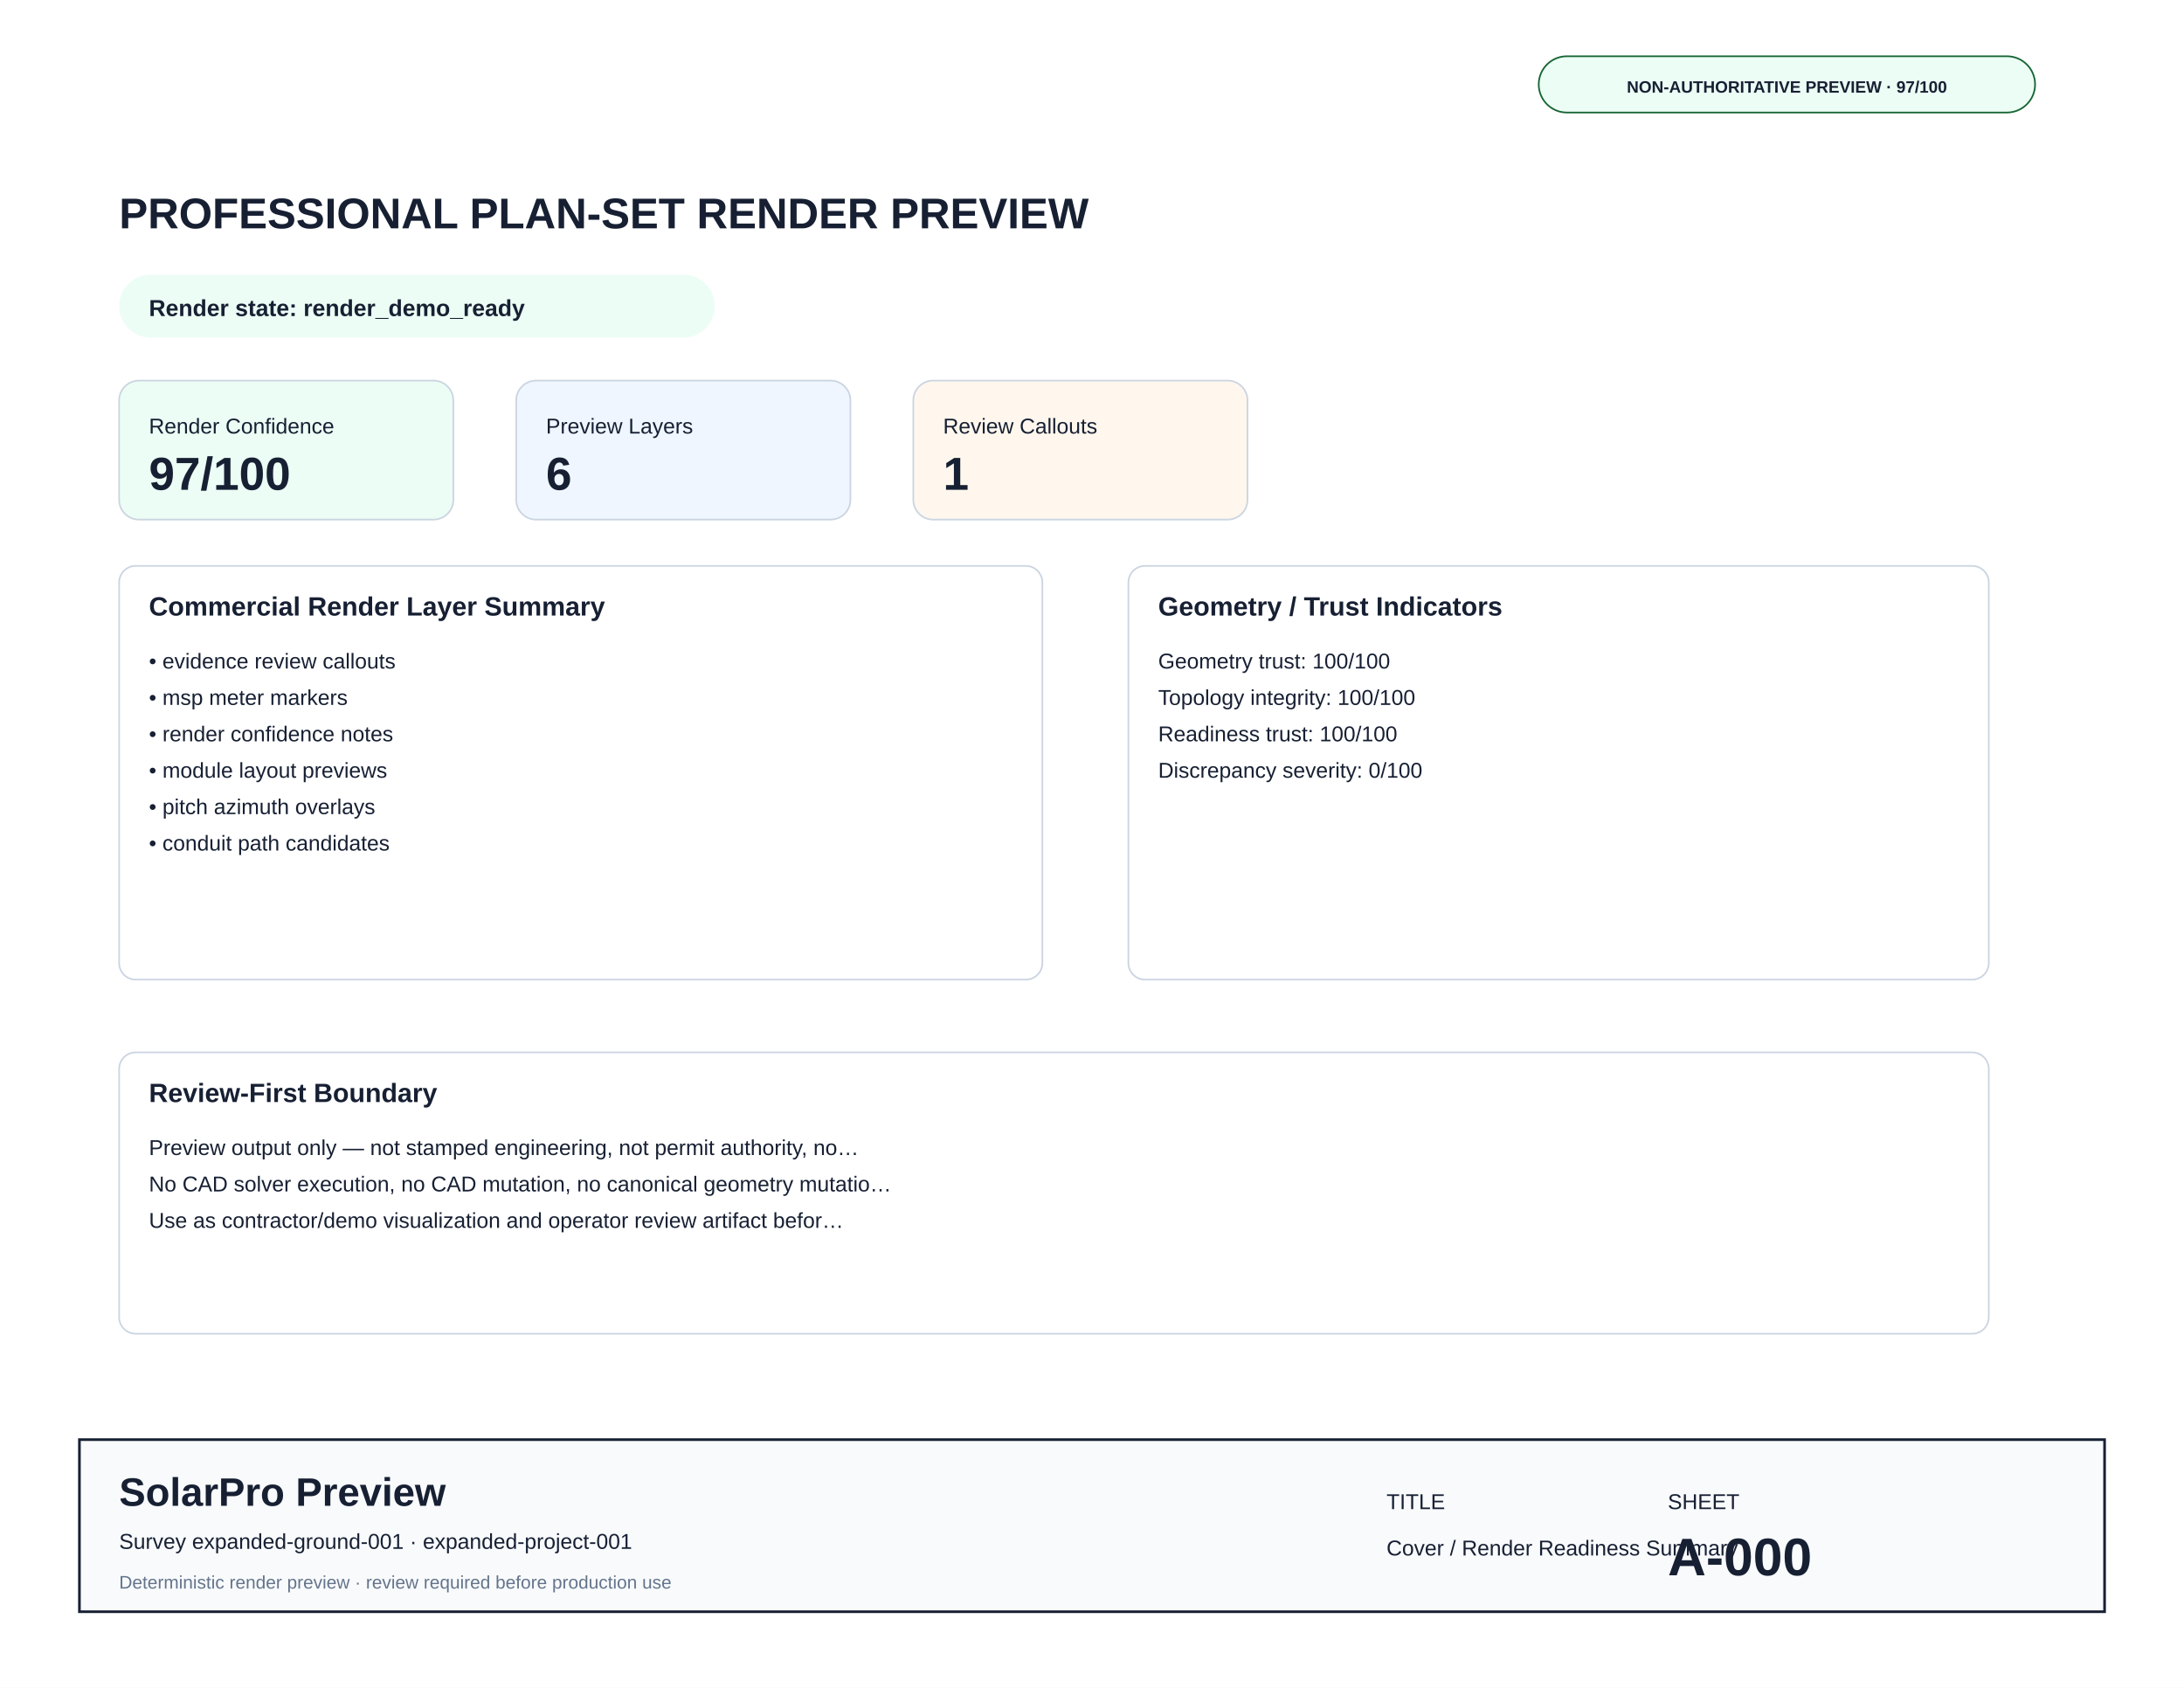
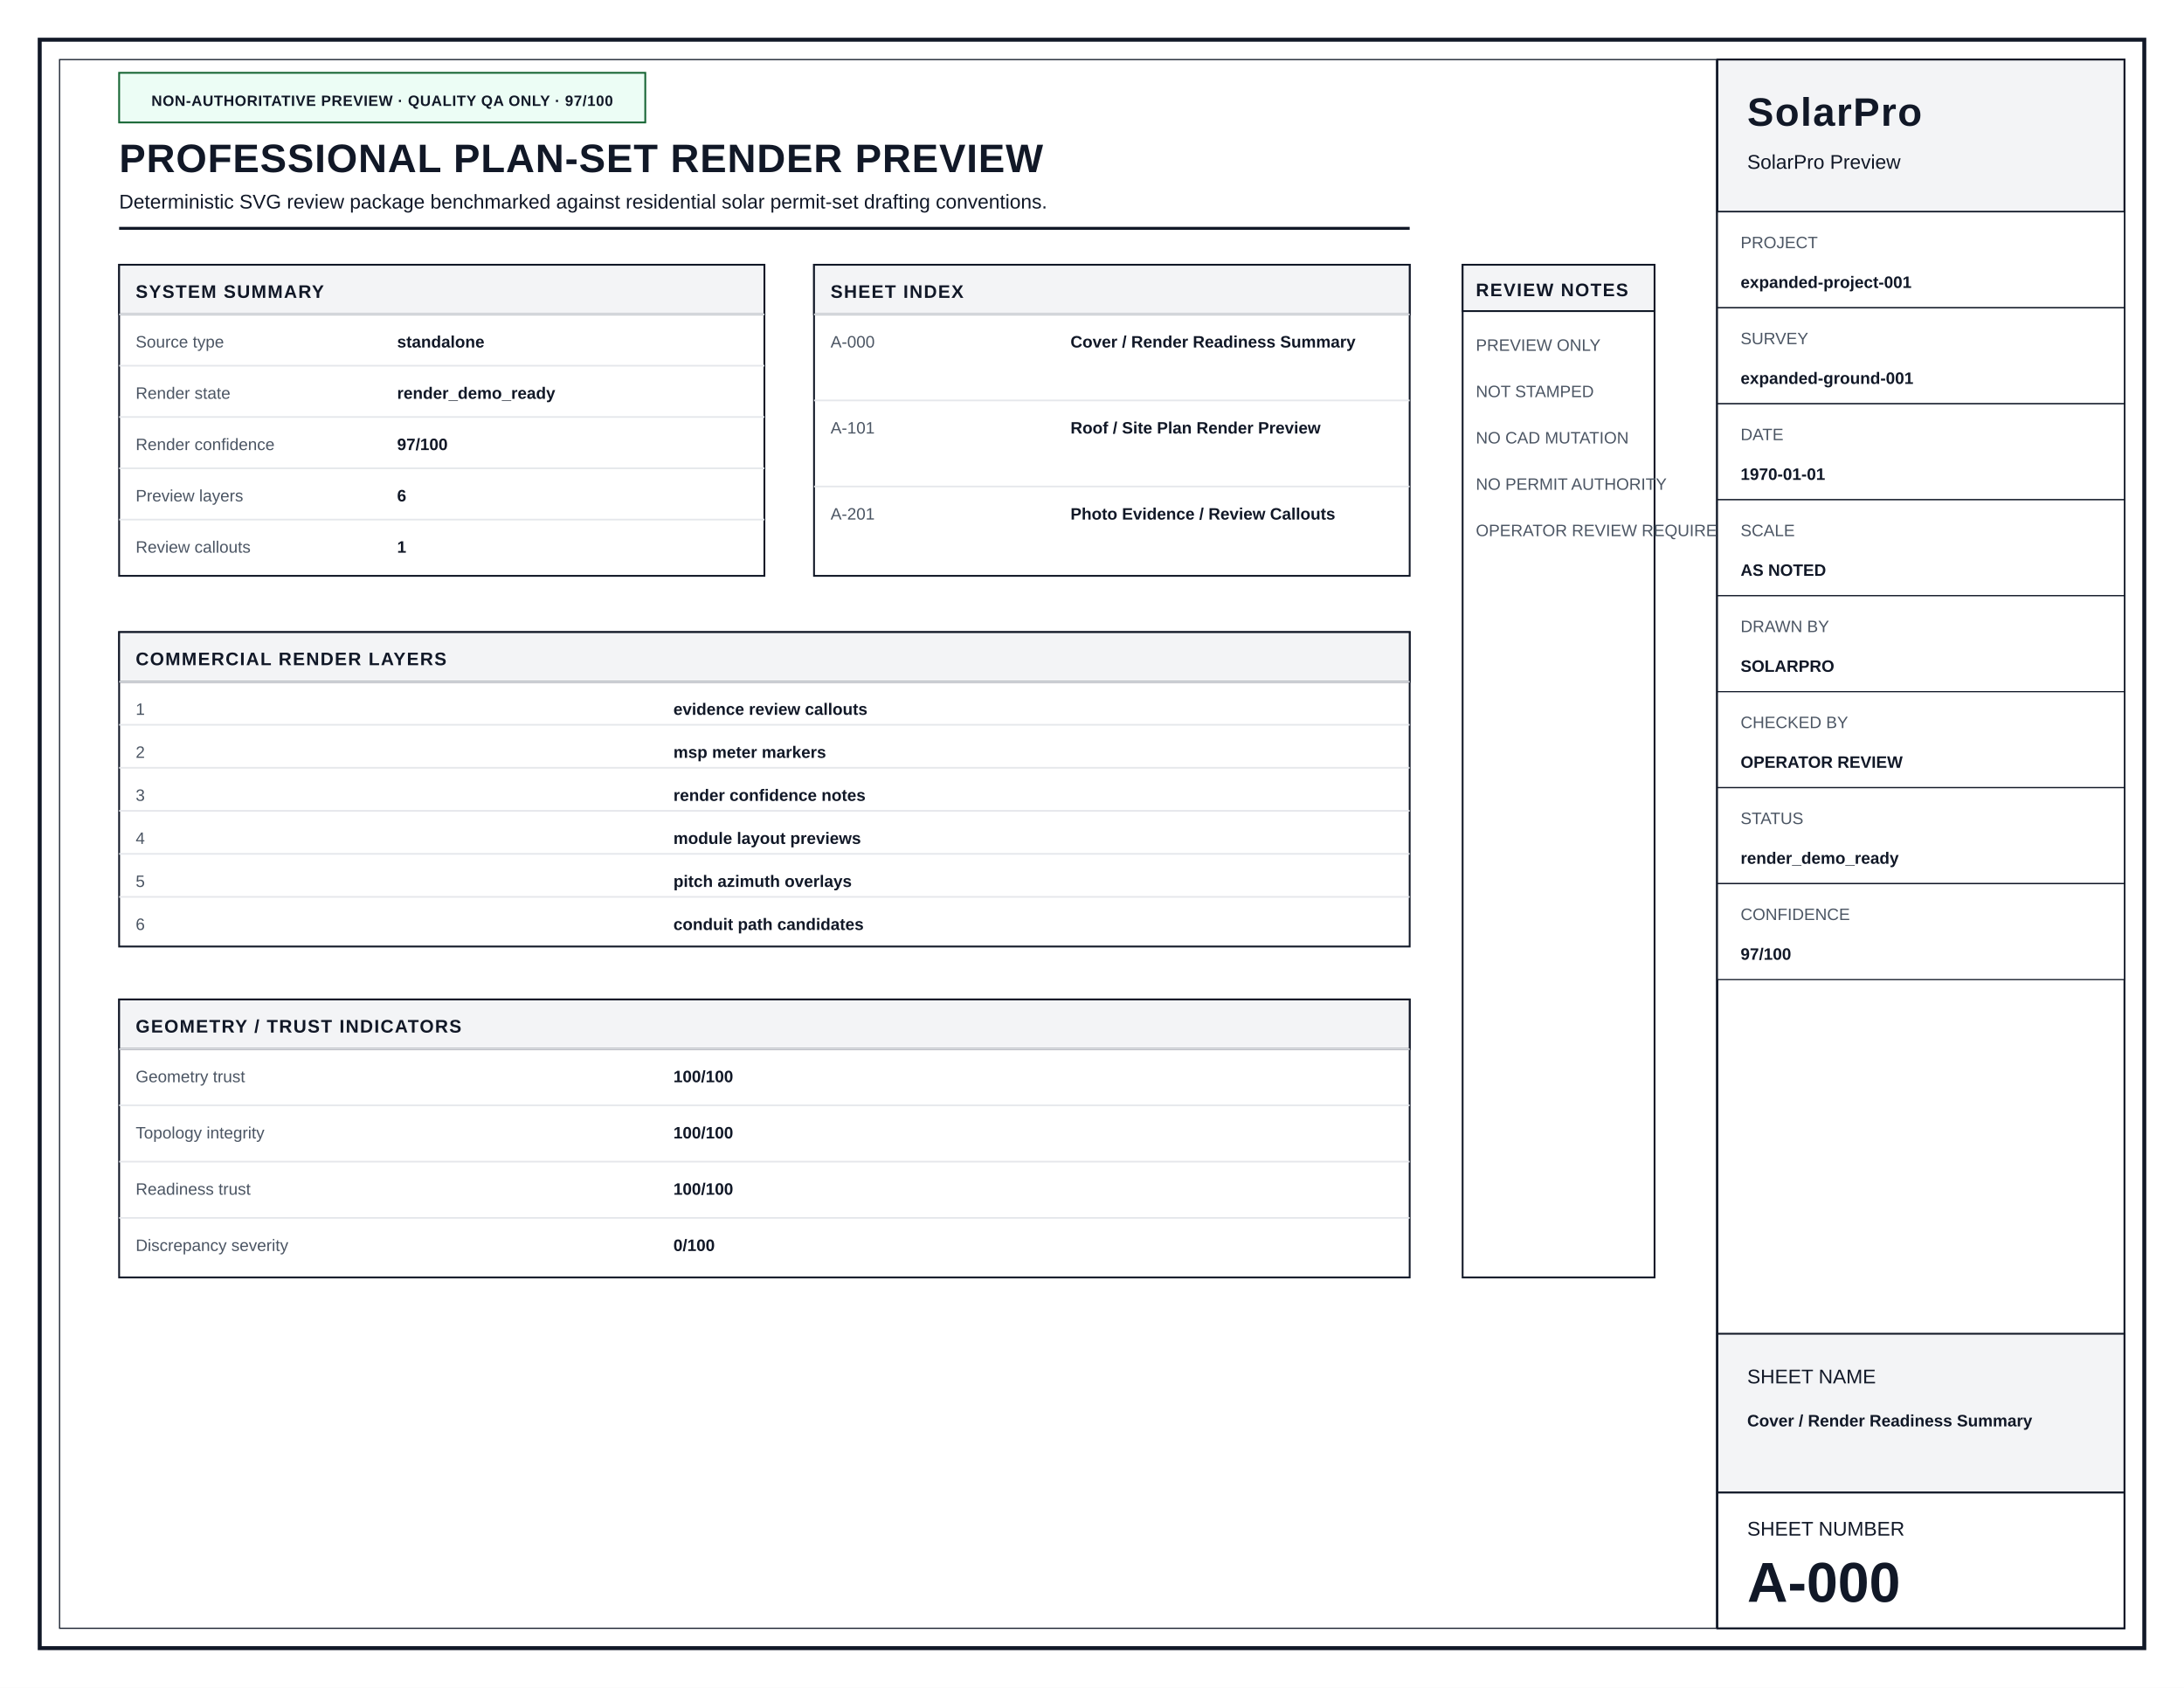
<svg xmlns="http://www.w3.org/2000/svg" width="1320" height="1020" viewBox="0 0 1320 1020" role="img">
  <defs>
-     <style>.title{font:700 24px Arial,sans-serif;fill:#172033}.sheetno{font:800 32px Arial,sans-serif;fill:#172033}.metric{font:800 28px Arial,sans-serif;fill:#172033}.panelTitle{font:700 16px Arial,sans-serif;fill:#172033}.label{font:700 15px Arial,sans-serif;fill:#172033}.small{font:13px Arial,sans-serif;fill:#172033}.tiny{font:11px Arial,sans-serif;fill:#64748b}.badge{font:700 14px Arial,sans-serif;fill:#172033}.stamp{font:700 10px Arial,sans-serif;fill:#172033}</style>
+     <style>.title{font:800 24px Arial,sans-serif;letter-spacing:.8px;fill:#111827}.drawingTitle{font:800 24px Arial,sans-serif;letter-spacing:.5px;fill:#111827}.sheetno{font:900 34px Arial,sans-serif;fill:#111827}.metric{font:800 24px Arial,sans-serif;fill:#111827}.panelTitle{font:800 14px Arial,sans-serif;letter-spacing:.4px;fill:#111827}.tableHead{font:800 11px Arial,sans-serif;letter-spacing:.7px;fill:#111827}.label{font:800 14px Arial,sans-serif;fill:#111827}.small{font:12px Arial,sans-serif;fill:#111827}.tiny{font:10px Arial,sans-serif;fill:#4b5563}.tinyStrong{font:700 10px Arial,sans-serif;fill:#111827}.callout{font:700 10px Arial,sans-serif;letter-spacing:.25px;fill:#111827}.badge{font:700 12px Arial,sans-serif;fill:#111827}.stamp{font:800 9px Arial,sans-serif;letter-spacing:.3px;fill:#111827}</style>
  </defs>
  <rect width="100%" height="100%" fill="#ffffff" />
-   <text x="72" y="138" style="font:700 26px Arial,sans-serif;fill:#172033">PROFESSIONAL PLAN-SET RENDER PREVIEW</text>
-   <rect x="72" y="166" width="360" height="38" rx="19" fill="#ecfdf5" />
-   <text x="90" y="191" class="badge">Render state: render_demo_ready</text>
  <g>
-     <rect x="72" y="230" width="202" height="84" rx="12" fill="#ecfdf5" stroke="#cbd5e1" />
-     <text x="90" y="262" class="small">Render Confidence</text>
-     <text x="90" y="296" class="metric">97/100</text>
+     <rect x="24" y="24" width="1272" height="972" fill="none" stroke="#111827" stroke-width="2.4" />
+     <rect x="36" y="36" width="1248" height="948" fill="none" stroke="#111827" stroke-width="0.7" />
+     <line x1="1038" y1="36" x2="1038" y2="984" stroke="#111827" stroke-width="1.8" />
+   </g>
+   <text x="72" y="104" class="drawingTitle">PROFESSIONAL PLAN-SET RENDER PREVIEW</text>
+   <text x="72" y="126" class="small">Deterministic SVG review package benchmarked against residential solar permit-set drafting conventions.</text>
+   <line x1="72" y1="138" x2="852" y2="138" stroke="#111827" stroke-width="1.8" />
+   <g>
+     <rect x="72" y="160" width="390" height="188" fill="#fff" stroke="#111827" stroke-width="1.1" />
+     <rect x="72" y="160" width="390" height="30" fill="#f3f4f6" stroke="#111827" stroke-width="1.1" />
+     <text x="82" y="180" class="tableHead">SYSTEM SUMMARY</text>
+     <line x1="72" y1="190" x2="462" y2="190" stroke="#e5e7eb" />
+     <text x="82" y="210" class="tiny">Source type</text>
+     <text x="240" y="210" class="tinyStrong">standalone</text>
+     <line x1="72" y1="221" x2="462" y2="221" stroke="#e5e7eb" />
+     <text x="82" y="241" class="tiny">Render state</text>
+     <text x="240" y="241" class="tinyStrong">render_demo_ready</text>
+     <line x1="72" y1="252" x2="462" y2="252" stroke="#e5e7eb" />
+     <text x="82" y="272" class="tiny">Render confidence</text>
+     <text x="240" y="272" class="tinyStrong">97/100</text>
+     <line x1="72" y1="283" x2="462" y2="283" stroke="#e5e7eb" />
+     <text x="82" y="303" class="tiny">Preview layers</text>
+     <text x="240" y="303" class="tinyStrong">6</text>
+     <line x1="72" y1="314" x2="462" y2="314" stroke="#e5e7eb" />
+     <text x="82" y="334" class="tiny">Review callouts</text>
+     <text x="240" y="334" class="tinyStrong">1</text>
  </g>
  <g>
-     <rect x="312" y="230" width="202" height="84" rx="12" fill="#eff6ff" stroke="#cbd5e1" />
-     <text x="330" y="262" class="small">Preview Layers</text>
-     <text x="330" y="296" class="metric">6</text>
+     <rect x="492" y="160" width="360" height="188" fill="#fff" stroke="#111827" stroke-width="1.1" />
+     <rect x="492" y="160" width="360" height="30" fill="#f3f4f6" stroke="#111827" stroke-width="1.1" />
+     <text x="502" y="180" class="tableHead">SHEET INDEX</text>
+     <line x1="492" y1="190" x2="852" y2="190" stroke="#e5e7eb" />
+     <text x="502" y="210" class="tiny">A-000</text>
+     <text x="647" y="210" class="tinyStrong">Cover / Render Readiness Summary</text>
+     <line x1="492" y1="242" x2="852" y2="242" stroke="#e5e7eb" />
+     <text x="502" y="262" class="tiny">A-101</text>
+     <text x="647" y="262" class="tinyStrong">Roof / Site Plan Render Preview</text>
+     <line x1="492" y1="294" x2="852" y2="294" stroke="#e5e7eb" />
+     <text x="502" y="314" class="tiny">A-201</text>
+     <text x="647" y="314" class="tinyStrong">Photo Evidence / Review Callouts</text>
  </g>
  <g>
-     <rect x="552" y="230" width="202" height="84" rx="12" fill="#fff7ed" stroke="#cbd5e1" />
-     <text x="570" y="262" class="small">Review Callouts</text>
-     <text x="570" y="296" class="metric">1</text>
+     <rect x="72" y="382" width="780" height="190" fill="#fff" stroke="#111827" stroke-width="1.1" />
+     <rect x="72" y="382" width="780" height="30" fill="#f3f4f6" stroke="#111827" stroke-width="1.1" />
+     <text x="82" y="402" class="tableHead">COMMERCIAL RENDER LAYERS</text>
+     <line x1="72" y1="412" x2="852" y2="412" stroke="#e5e7eb" />
+     <text x="82" y="432" class="tiny">1</text>
+     <text x="407" y="432" class="tinyStrong">evidence review callouts</text>
+     <line x1="72" y1="438" x2="852" y2="438" stroke="#e5e7eb" />
+     <text x="82" y="458" class="tiny">2</text>
+     <text x="407" y="458" class="tinyStrong">msp meter markers</text>
+     <line x1="72" y1="464" x2="852" y2="464" stroke="#e5e7eb" />
+     <text x="82" y="484" class="tiny">3</text>
+     <text x="407" y="484" class="tinyStrong">render confidence notes</text>
+     <line x1="72" y1="490" x2="852" y2="490" stroke="#e5e7eb" />
+     <text x="82" y="510" class="tiny">4</text>
+     <text x="407" y="510" class="tinyStrong">module layout previews</text>
+     <line x1="72" y1="516" x2="852" y2="516" stroke="#e5e7eb" />
+     <text x="82" y="536" class="tiny">5</text>
+     <text x="407" y="536" class="tinyStrong">pitch azimuth overlays</text>
+     <line x1="72" y1="542" x2="852" y2="542" stroke="#e5e7eb" />
+     <text x="82" y="562" class="tiny">6</text>
+     <text x="407" y="562" class="tinyStrong">conduit path candidates</text>
  </g>
  <g>
-     <rect x="72" y="342" width="558" height="250" rx="10" fill="#ffffff" stroke="#cbd5e1" />
-     <text x="90" y="372" class="panelTitle">Commercial Render Layer Summary</text>
-     <text x="90" y="404" class="small">• evidence review callouts</text>
-     <text x="90" y="426" class="small">• msp meter markers</text>
-     <text x="90" y="448" class="small">• render confidence notes</text>
-     <text x="90" y="470" class="small">• module layout previews</text>
-     <text x="90" y="492" class="small">• pitch azimuth overlays</text>
-     <text x="90" y="514" class="small">• conduit path candidates</text>
+     <rect x="72" y="604" width="780" height="168" fill="#fff" stroke="#111827" stroke-width="1.1" />
+     <rect x="72" y="604" width="780" height="30" fill="#f3f4f6" stroke="#111827" stroke-width="1.1" />
+     <text x="82" y="624" class="tableHead">GEOMETRY / TRUST INDICATORS</text>
+     <line x1="72" y1="634" x2="852" y2="634" stroke="#e5e7eb" />
+     <text x="82" y="654" class="tiny">Geometry trust</text>
+     <text x="407" y="654" class="tinyStrong">100/100</text>
+     <line x1="72" y1="668" x2="852" y2="668" stroke="#e5e7eb" />
+     <text x="82" y="688" class="tiny">Topology integrity</text>
+     <text x="407" y="688" class="tinyStrong">100/100</text>
+     <line x1="72" y1="702" x2="852" y2="702" stroke="#e5e7eb" />
+     <text x="82" y="722" class="tiny">Readiness trust</text>
+     <text x="407" y="722" class="tinyStrong">100/100</text>
+     <line x1="72" y1="736" x2="852" y2="736" stroke="#e5e7eb" />
+     <text x="82" y="756" class="tiny">Discrepancy severity</text>
+     <text x="407" y="756" class="tinyStrong">0/100</text>
  </g>
  <g>
-     <rect x="682" y="342" width="520" height="250" rx="10" fill="#ffffff" stroke="#cbd5e1" />
-     <text x="700" y="372" class="panelTitle">Geometry / Trust Indicators</text>
-     <text x="700" y="404" class="small">Geometry trust: 100/100</text>
-     <text x="700" y="426" class="small">Topology integrity: 100/100</text>
-     <text x="700" y="448" class="small">Readiness trust: 100/100</text>
-     <text x="700" y="470" class="small">Discrepancy severity: 0/100</text>
+     <rect x="884" y="160" width="116" height="612" fill="#fff" stroke="#111827" stroke-width="1.1" />
+     <rect x="884" y="160" width="116" height="28" fill="#f3f4f6" stroke="#111827" stroke-width="1.1" />
+     <text x="892" y="179" class="tableHead">REVIEW NOTES</text>
+     <text x="892" y="212" class="tiny">PREVIEW ONLY</text>
+     <text x="892" y="240" class="tiny">NOT STAMPED</text>
+     <text x="892" y="268" class="tiny">NO CAD MUTATION</text>
+     <text x="892" y="296" class="tiny">NO PERMIT AUTHORITY</text>
+     <text x="892" y="324" class="tiny">OPERATOR REVIEW REQUIRED …</text>
  </g>
  <g>
-     <rect x="72" y="636" width="1130" height="170" rx="10" fill="#ffffff" stroke="#cbd5e1" />
-     <text x="90" y="666" class="panelTitle">Review-First Boundary</text>
-     <text x="90" y="698" class="small">Preview output only — not stamped engineering, not permit authority, no…</text>
-     <text x="90" y="720" class="small">No CAD solver execution, no CAD mutation, no canonical geometry mutatio…</text>
-     <text x="90" y="742" class="small">Use as contractor/demo visualization and operator review artifact befor…</text>
+     <rect x="1038" y="36" width="246" height="948" fill="#fff" stroke="#111827" stroke-width="1.1" />
+     <rect x="1038" y="36" width="246" height="92" fill="#f3f4f6" stroke="#111827" stroke-width="1.1" />
+     <text x="1056" y="76" class="title">SolarPro</text>
+     <text x="1056" y="102" class="small">SolarPro Preview</text>
+     <rect x="1038" y="128" width="246" height="58" fill="#fff" stroke="#111827" stroke-width="0.7" />
+     <text x="1052" y="150" class="tiny">PROJECT</text>
+     <text x="1052" y="174" class="tinyStrong">expanded-project-001</text>
+     <rect x="1038" y="186" width="246" height="58" fill="#fff" stroke="#111827" stroke-width="0.7" />
+     <text x="1052" y="208" class="tiny">SURVEY</text>
+     <text x="1052" y="232" class="tinyStrong">expanded-ground-001</text>
+     <rect x="1038" y="244" width="246" height="58" fill="#fff" stroke="#111827" stroke-width="0.7" />
+     <text x="1052" y="266" class="tiny">DATE</text>
+     <text x="1052" y="290" class="tinyStrong">1970-01-01</text>
+     <rect x="1038" y="302" width="246" height="58" fill="#fff" stroke="#111827" stroke-width="0.7" />
+     <text x="1052" y="324" class="tiny">SCALE</text>
+     <text x="1052" y="348" class="tinyStrong">AS NOTED</text>
+     <rect x="1038" y="360" width="246" height="58" fill="#fff" stroke="#111827" stroke-width="0.7" />
+     <text x="1052" y="382" class="tiny">DRAWN BY</text>
+     <text x="1052" y="406" class="tinyStrong">SOLARPRO</text>
+     <rect x="1038" y="418" width="246" height="58" fill="#fff" stroke="#111827" stroke-width="0.7" />
+     <text x="1052" y="440" class="tiny">CHECKED BY</text>
+     <text x="1052" y="464" class="tinyStrong">OPERATOR REVIEW</text>
+     <rect x="1038" y="476" width="246" height="58" fill="#fff" stroke="#111827" stroke-width="0.7" />
+     <text x="1052" y="498" class="tiny">STATUS</text>
+     <text x="1052" y="522" class="tinyStrong">render_demo_ready</text>
+     <rect x="1038" y="534" width="246" height="58" fill="#fff" stroke="#111827" stroke-width="0.7" />
+     <text x="1052" y="556" class="tiny">CONFIDENCE</text>
+     <text x="1052" y="580" class="tinyStrong">97/100</text>
+     <rect x="1038" y="806" width="246" height="96" fill="#f3f4f6" stroke="#111827" stroke-width="1.1" />
+     <text x="1056" y="836" class="small">SHEET NAME</text>
+     <text x="1056" y="862" class="tinyStrong">Cover / Render Readiness Summary</text>
+     <rect x="1038" y="902" width="246" height="82" fill="#fff" stroke="#111827" stroke-width="1.1" />
+     <text x="1056" y="928" class="small">SHEET NUMBER</text>
+     <text x="1056" y="968" class="sheetno">A-000</text>
  </g>
  <g>
-     <rect x="48" y="870" width="1224" height="104" fill="#f8fafc" stroke="#172033" stroke-width="1.6" />
-     <text x="72" y="910" class="title">SolarPro Preview</text>
-     <text x="72" y="936" class="small">Survey expanded-ground-001 · expanded-project-001</text>
-     <text x="72" y="960" class="tiny">Deterministic render preview · review required before production use</text>
-     <text x="1008" y="912" class="small">SHEET</text>
-     <text x="1008" y="952" class="sheetno">A-000</text>
-     <text x="838" y="912" class="small">TITLE</text>
-     <text x="838" y="940" class="small">Cover / Render Readiness Summary</text>
-   </g>
-   <g>
-     <rect x="930" y="34" width="300" height="34" rx="17" fill="#ecfdf5" stroke="#166534" />
-     <text x="1080" y="56" text-anchor="middle" class="stamp">NON-AUTHORITATIVE PREVIEW · 97/100</text>
+     <rect x="72" y="44" width="318" height="30" fill="#ecfdf5" stroke="#166534" stroke-width="1.1" />
+     <text x="231" y="64" text-anchor="middle" class="stamp">NON-AUTHORITATIVE PREVIEW · QUALITY QA ONLY · 97/100</text>
  </g>
</svg>
